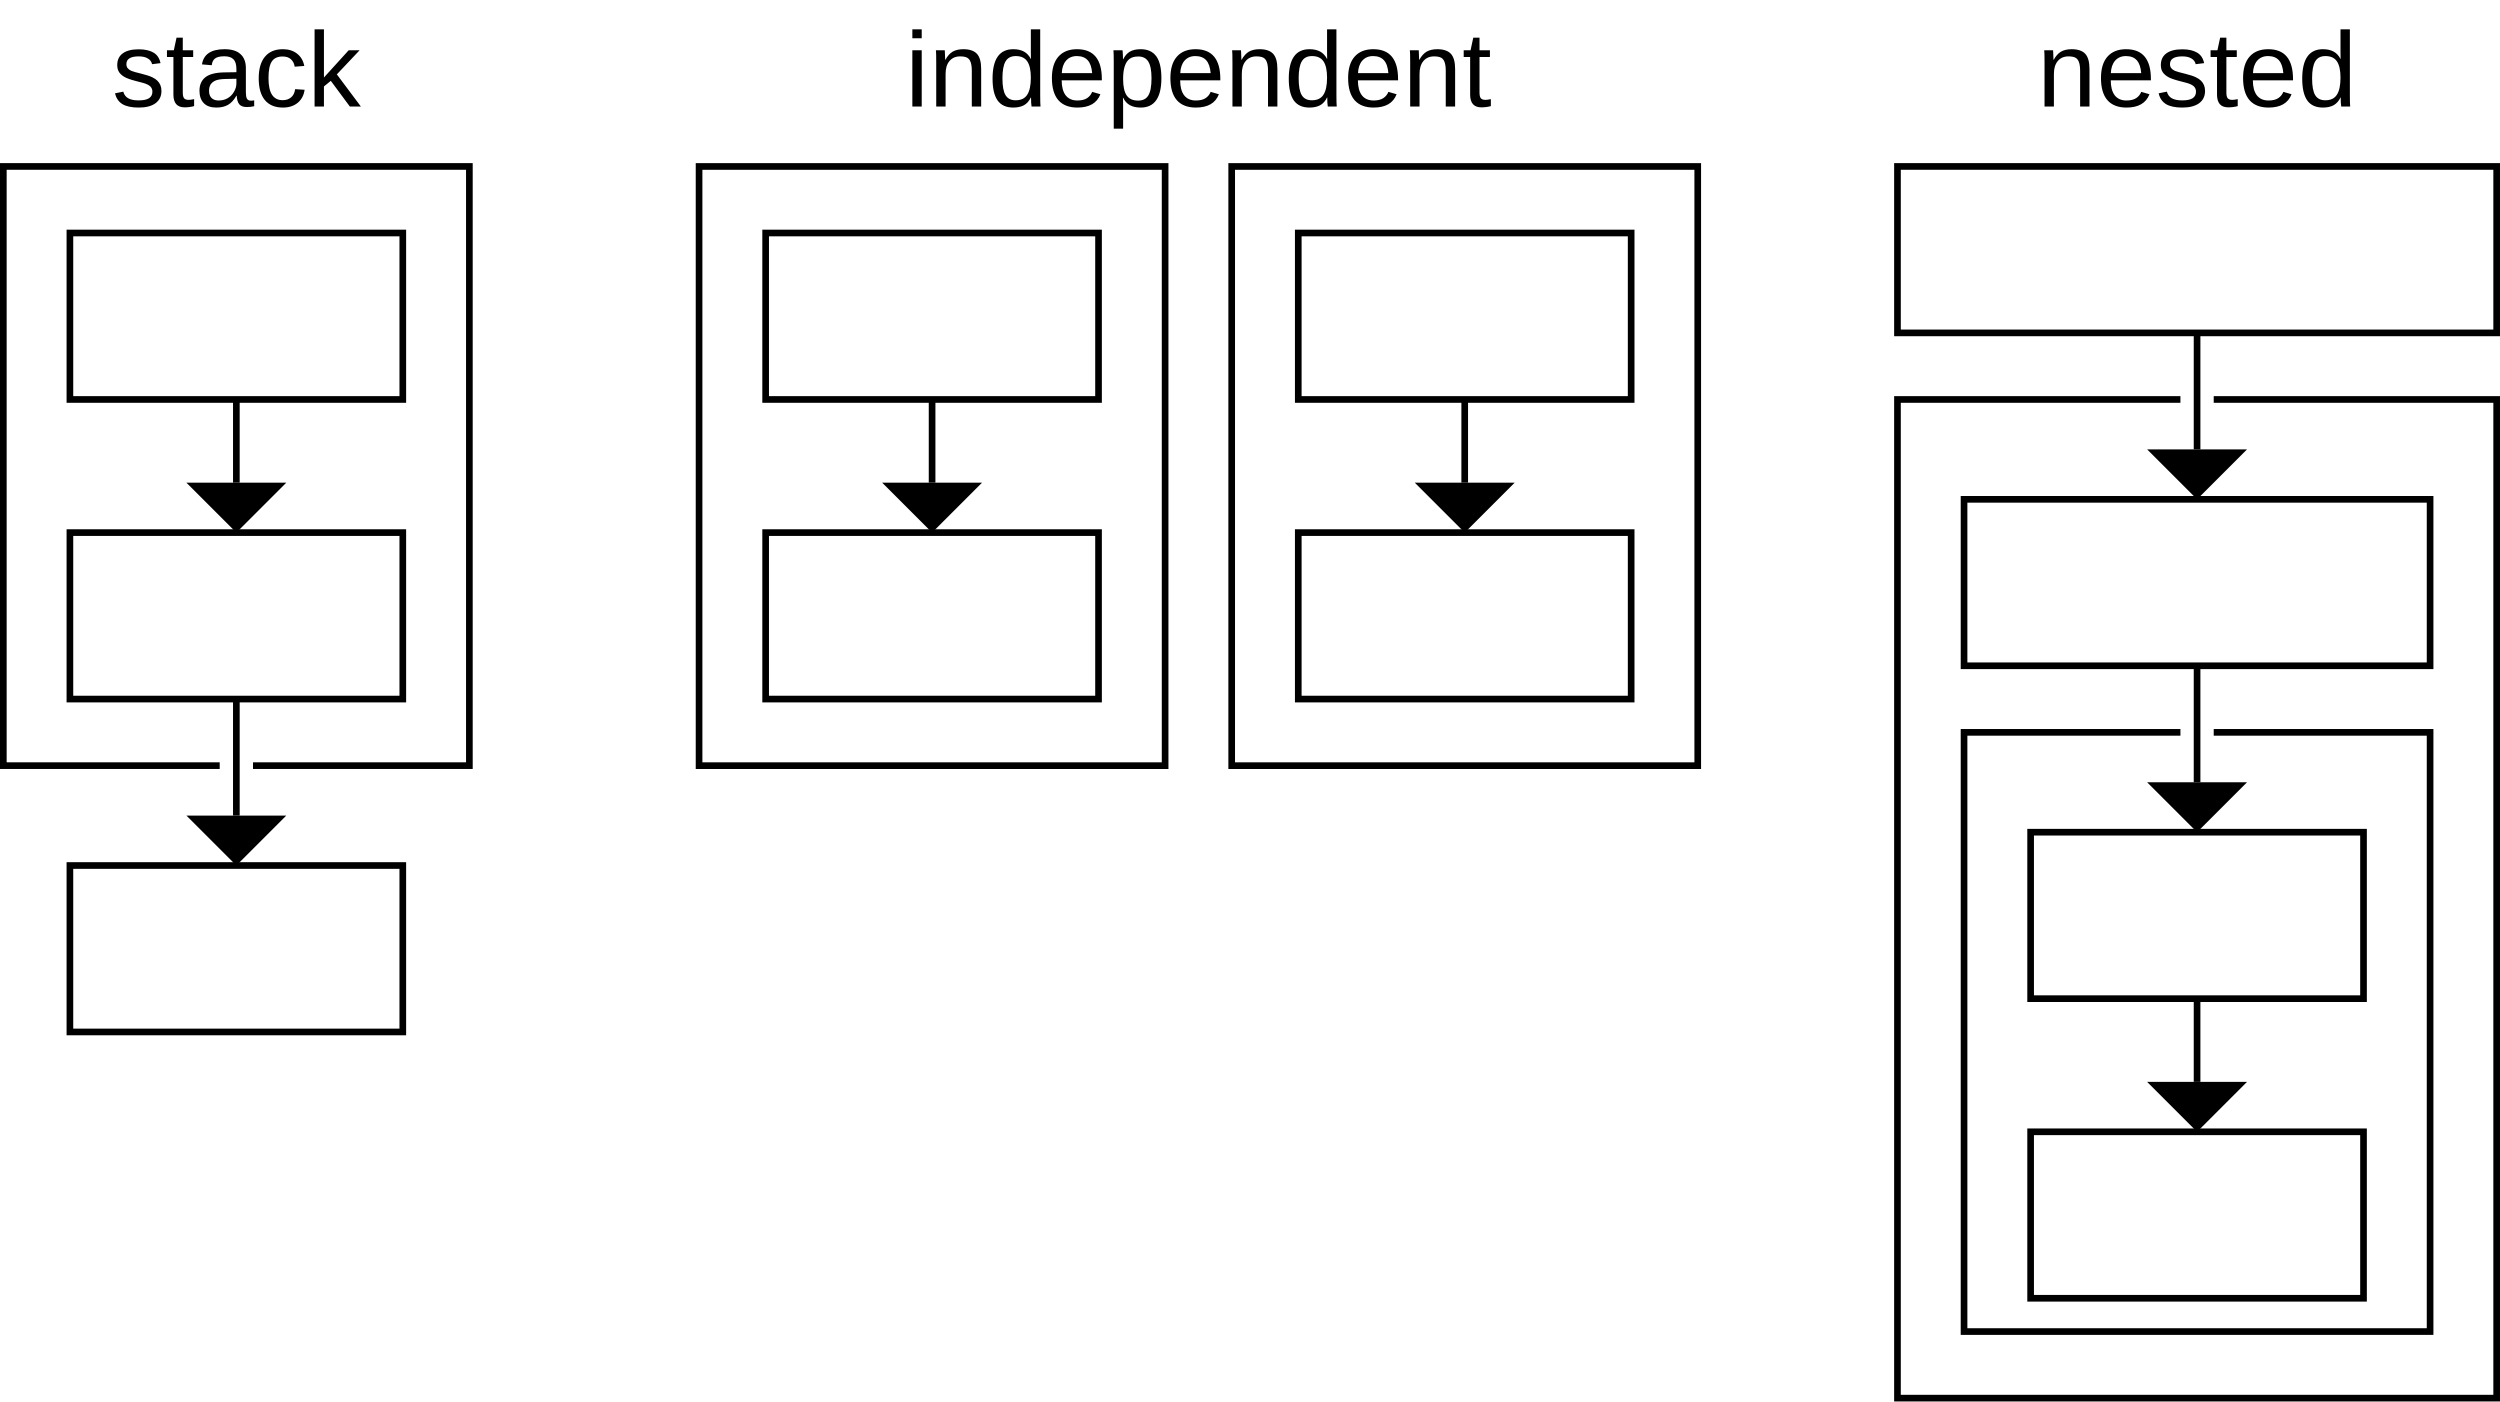
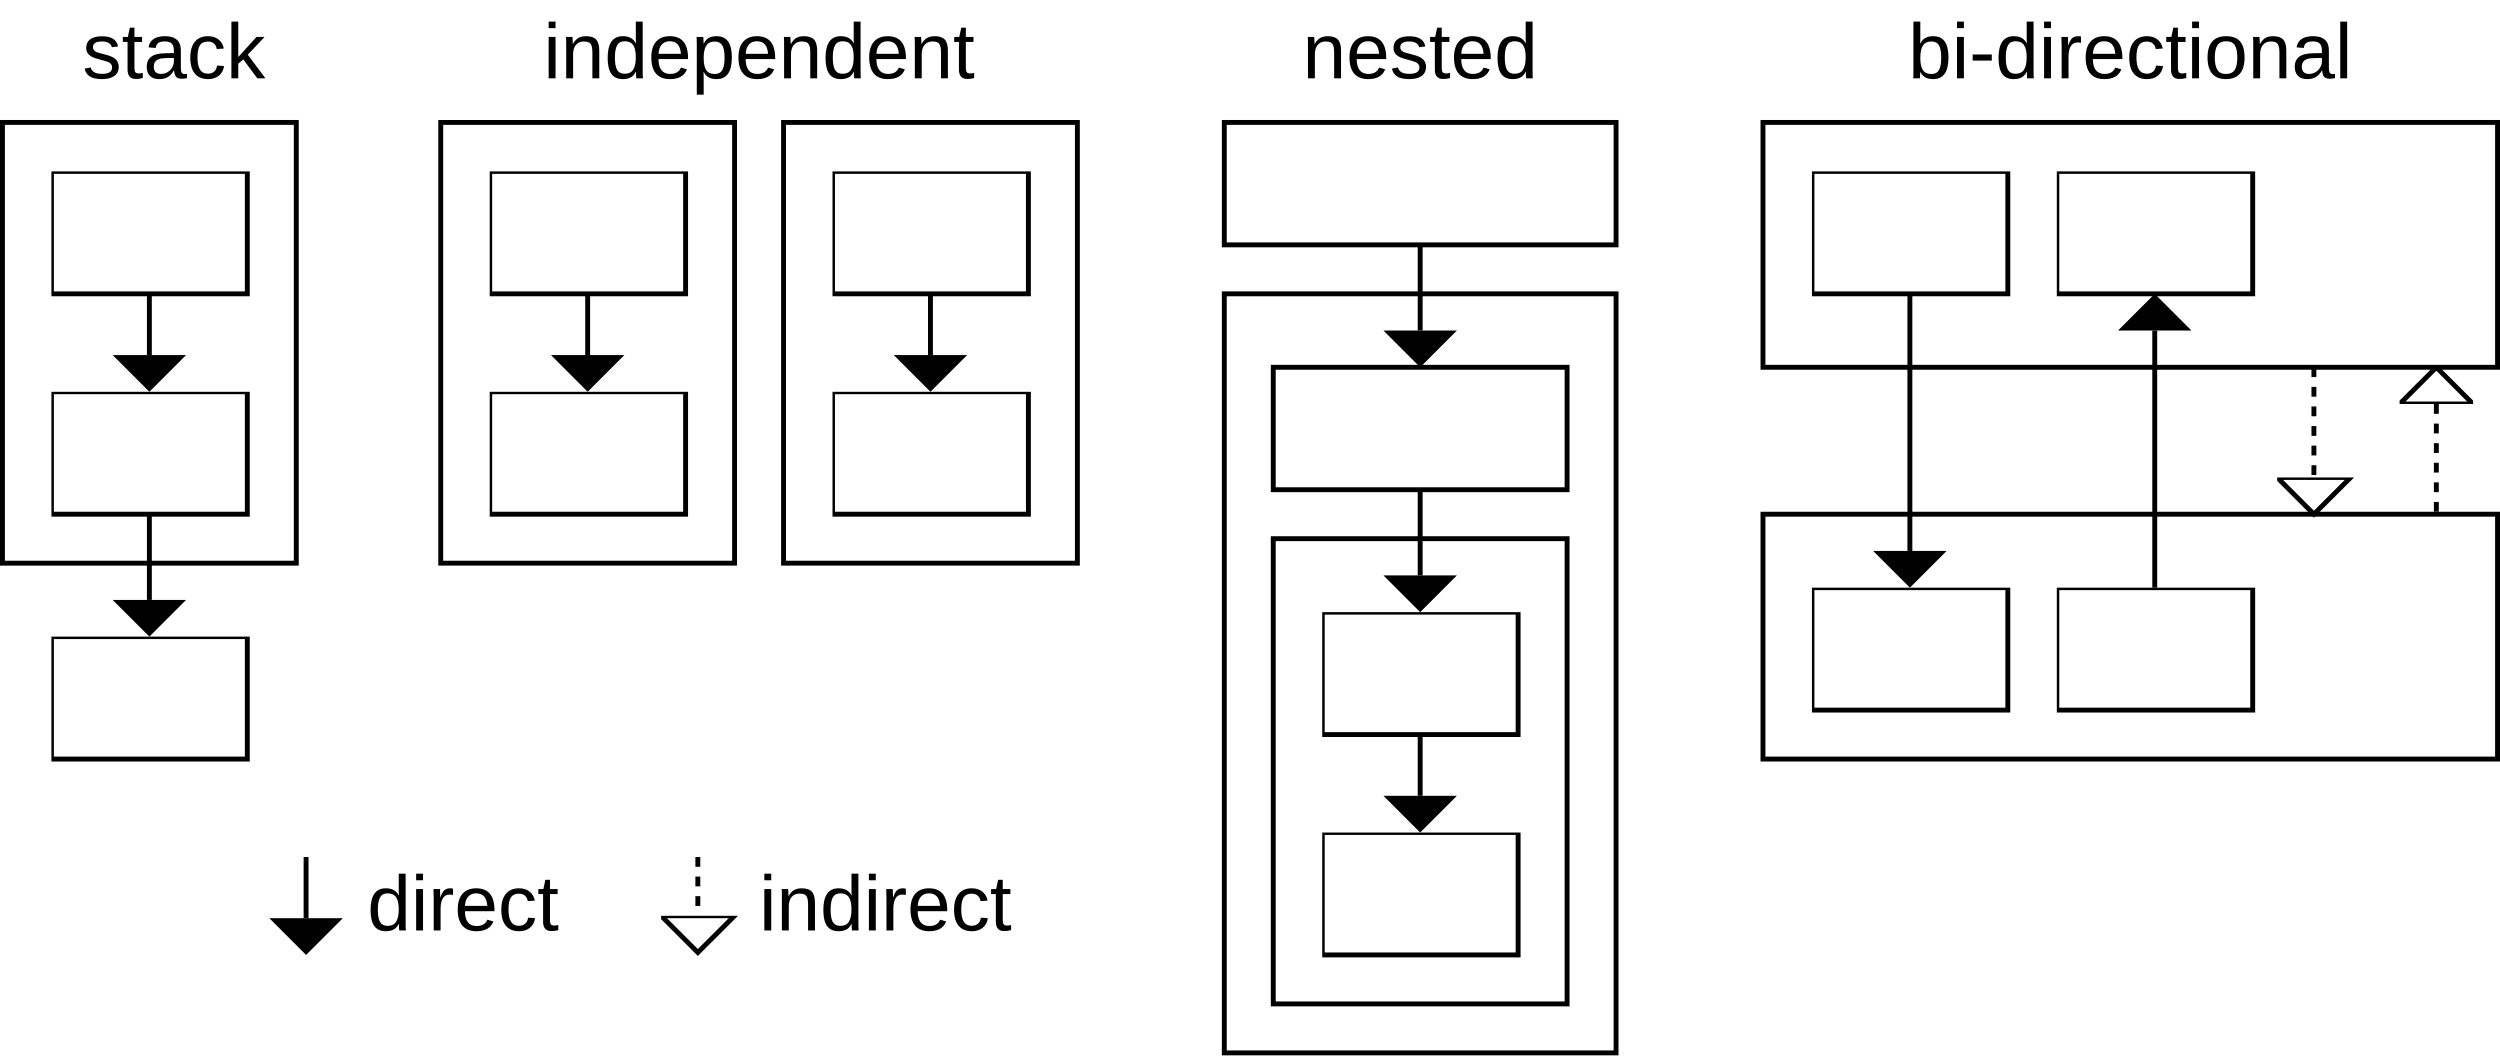
- <svg xmlns="http://www.w3.org/2000/svg" height="210.5" width="375.5">
+ <svg xmlns="http://www.w3.org/2000/svg" height="215.5" width="510.5">
  <defs>
    <style>
		polyline,
		rect {
			fill: none;
			stroke: black;
		}

		text {
			font-family: arial, sans-serif;
			font-size: 16px;
			text-anchor: middle;
		}
+ 		
+ 		.indirect polyline {
+ 			stroke-dasharray: 2;
+ 		}
+ 
+ 		.indirect use {
+ 			fill: transparent;
+ 			stroke: black;
+ 		}

		.key text {
			text-anchor: start;
		}
	</style>
  </defs>
-   <symbol id="arrow-head">
+   <symbol id="arrow-head-down">
    <polygon points="0,0 15,0 7.5,7.5" />
+   </symbol>
+   <symbol id="arrow-head-up">
+     <use href="#arrow-head-down" transform="rotate(180 7.5 3.75)" />
  </symbol>
  <symbol id="down-arrow">
    <polyline points="7.5,0 7.5,12.5" />
-     <use href="#arrow-head" y="12.5" />
+     <use href="#arrow-head-down" y="12.5" />
+   </symbol>
+   <symbol id="item">
+     <rect height="25" width="40" />
  </symbol>
  <symbol id="stack">
    <g transform="translate(0.5,0.5)">
-       <rect height="25" width="50" />
+       <use href="#item" />
      <g transform="translate(0,25)">
-         <use href="#down-arrow" x="17.5" />
-         <rect height="25" width="50" y="20" />
+         <use href="#down-arrow" x="12.5" />
+         <use href="#item" y="20" />
      </g>
    </g>
  </symbol>
  <symbol id="grouped-stack">
    <g transform="translate(0.5,0.5)">
-       <rect height="90" width="70" />
+       <rect height="90" width="60" />
      <use href="#stack" transform="translate(9.5,9.5)" />
    </g>
  </symbol>
  <g transform="translate(0.5,0)">
    <text x="35" y="16">stack</text>
    <g transform="translate(0,25)">
-       <polyline points="32.5,90 0,90 0,0 70,0 70,90 37.5,90" />
+       <rect height="90" width="60" />
      <g transform="translate(10,10)">
        <use href="#stack" x="-0.5" y="-0.5" />
-         <g transform="translate(17.5,70)">
+         <g transform="translate(12.5,70)">
          <polyline points="7.5,0 7.5,17.5" />
-           <use href="#arrow-head" y="17.5" />
+           <use href="#arrow-head-down" y="17.5" />
        </g>
      </g>
-       <rect height="25" width="50" x="10" y="105" />
+       <use href="#item" x="10" y="105" />
    </g>
  </g>
-   <g transform="translate(105,0)">
-     <text x="75" y="16">independent</text>
+   <g transform="translate(90,0)">
+     <text x="65" y="16">independent</text>
    <g transform="translate(-0.5,-0.5)">
      <use href="#grouped-stack" transform="translate(0,25)" />
-       <use href="#grouped-stack" transform="translate(80,25)" />
+       <use href="#grouped-stack" transform="translate(70,25)" />
    </g>
  </g>
-   <g transform="translate(285,0)">
-     <text x="45" y="16">nested</text>
+   <g transform="translate(250,0)">
+     <text x="40" y="16">nested</text>
    <g transform="translate(0,25)">
-       <rect height="25" width="90" />
-       <g transform="translate(37.5,25)">
+       <rect height="25" width="80" />
+       <g transform="translate(32.5,25)">
        <polyline points="7.5,0 7.5,17.5" />
-         <use href="#arrow-head" y="17.5" />
+         <use href="#arrow-head-down" y="17.5" />
      </g>
      <g transform="translate(0,35)">
-         <polyline points="47.5,0 90,0 90,150 0,150 0,0 42.5,0" />
-         <rect height="25" width="70" x="10" y="15" />
-         <g transform="translate(37.5,40)">
+         <rect width="80" height="155" />
+         <rect height="25" width="60" x="10" y="15" />
+         <g transform="translate(32.5,40)">
          <polyline points="7.5,0 7.5,17.5" />
-           <use href="#arrow-head" y="17.5" />
+           <use href="#arrow-head-down" y="17.5" />
        </g>
        <g transform="translate(10,50)">
-           <polyline points="37.5,0 70,0 70,90 0,90 0,0 32.5,0" />
+           <rect height="95" width="60" />
          <use href="#stack" transform="translate(9.5,14.5)" />
        </g>
      </g>
    </g>
  </g>
+   <g transform="translate(360,0)">
+     <text x="75" y="16">bi-directional</text>
+     <g transform="translate(0,25)">
+       <rect height="50" width="150" />
+       <use href="#item" x="10" y="10" />
+       <g transform="translate(22.5,35)">
+         <polyline points="7.5,0 7.5,52.5" />
+         <use href="#arrow-head-down" y="52.5" />
+       </g>
+       <use href="#item" x="60" y="10" />
+       <g transform="translate(72.5,35)">
+         <polyline points="7.5,7.5 7.5,60" />
+         <use href="#arrow-head-up" y="0" />
+       </g>
+       <g class="indirect" transform="translate(105,50)">
+         <polyline points="7.5,0 7.5,22.5" />
+         <use href="#arrow-head-down" x="0" y="22.5" />
+         <g transform="translate(25,0)">
+           <use href="#arrow-head-up" x="0" y="0" />
+           <polyline points="7.5,7.5 7.5,30" />
+         </g>
+       </g>
+       <g transform="translate(0,80)">
+         <rect height="50" width="150" />
+         <use href="#item" x="10" y="15" />
+         <use href="#item" x="60" y="15" />
+       </g>
+     </g>
+   </g>
+   <g class="key" transform="translate(55,175)">
+     <use href="#down-arrow" x="0" y="0" />
+     <text x="20" y="15">direct</text>
+     <g class="indirect" transform="translate(80,0)">
+       <polyline points="7.5,0 7.5,12" />
+       <use href="#arrow-head-down" x="0" y="12" />
+       <text x="20" y="15">indirect</text>
+     </g>
+   </g>
</svg>
